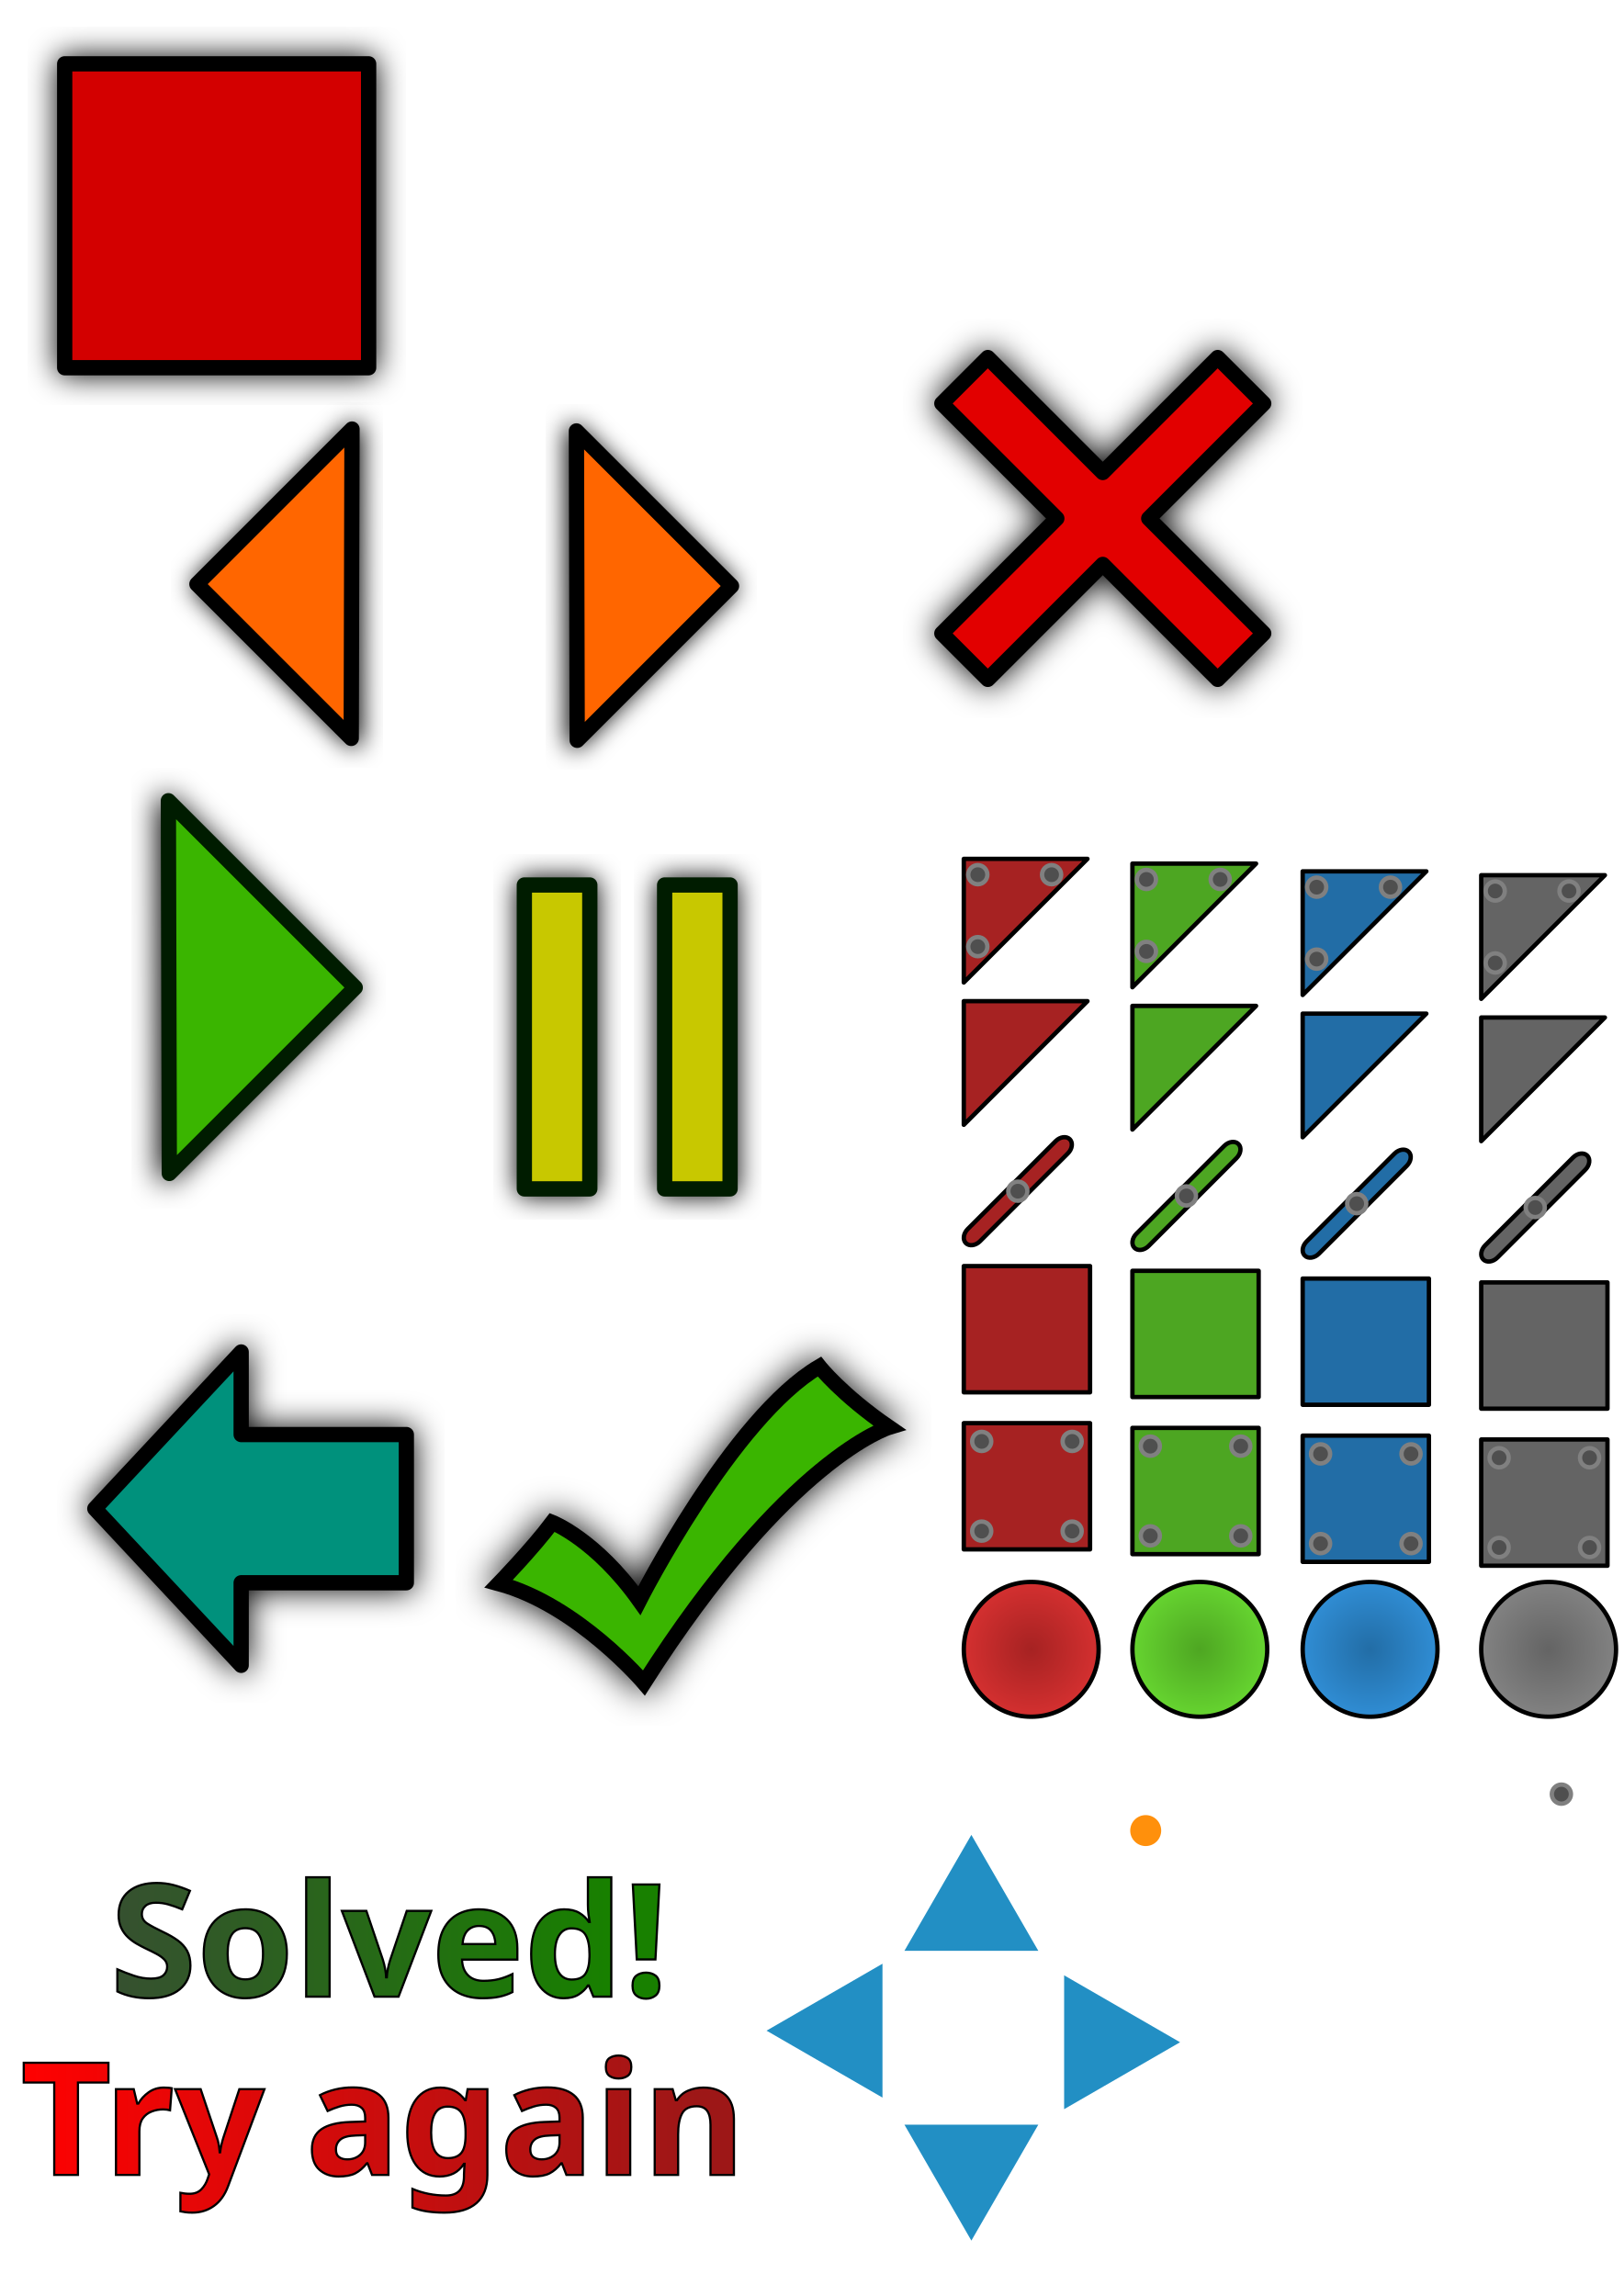
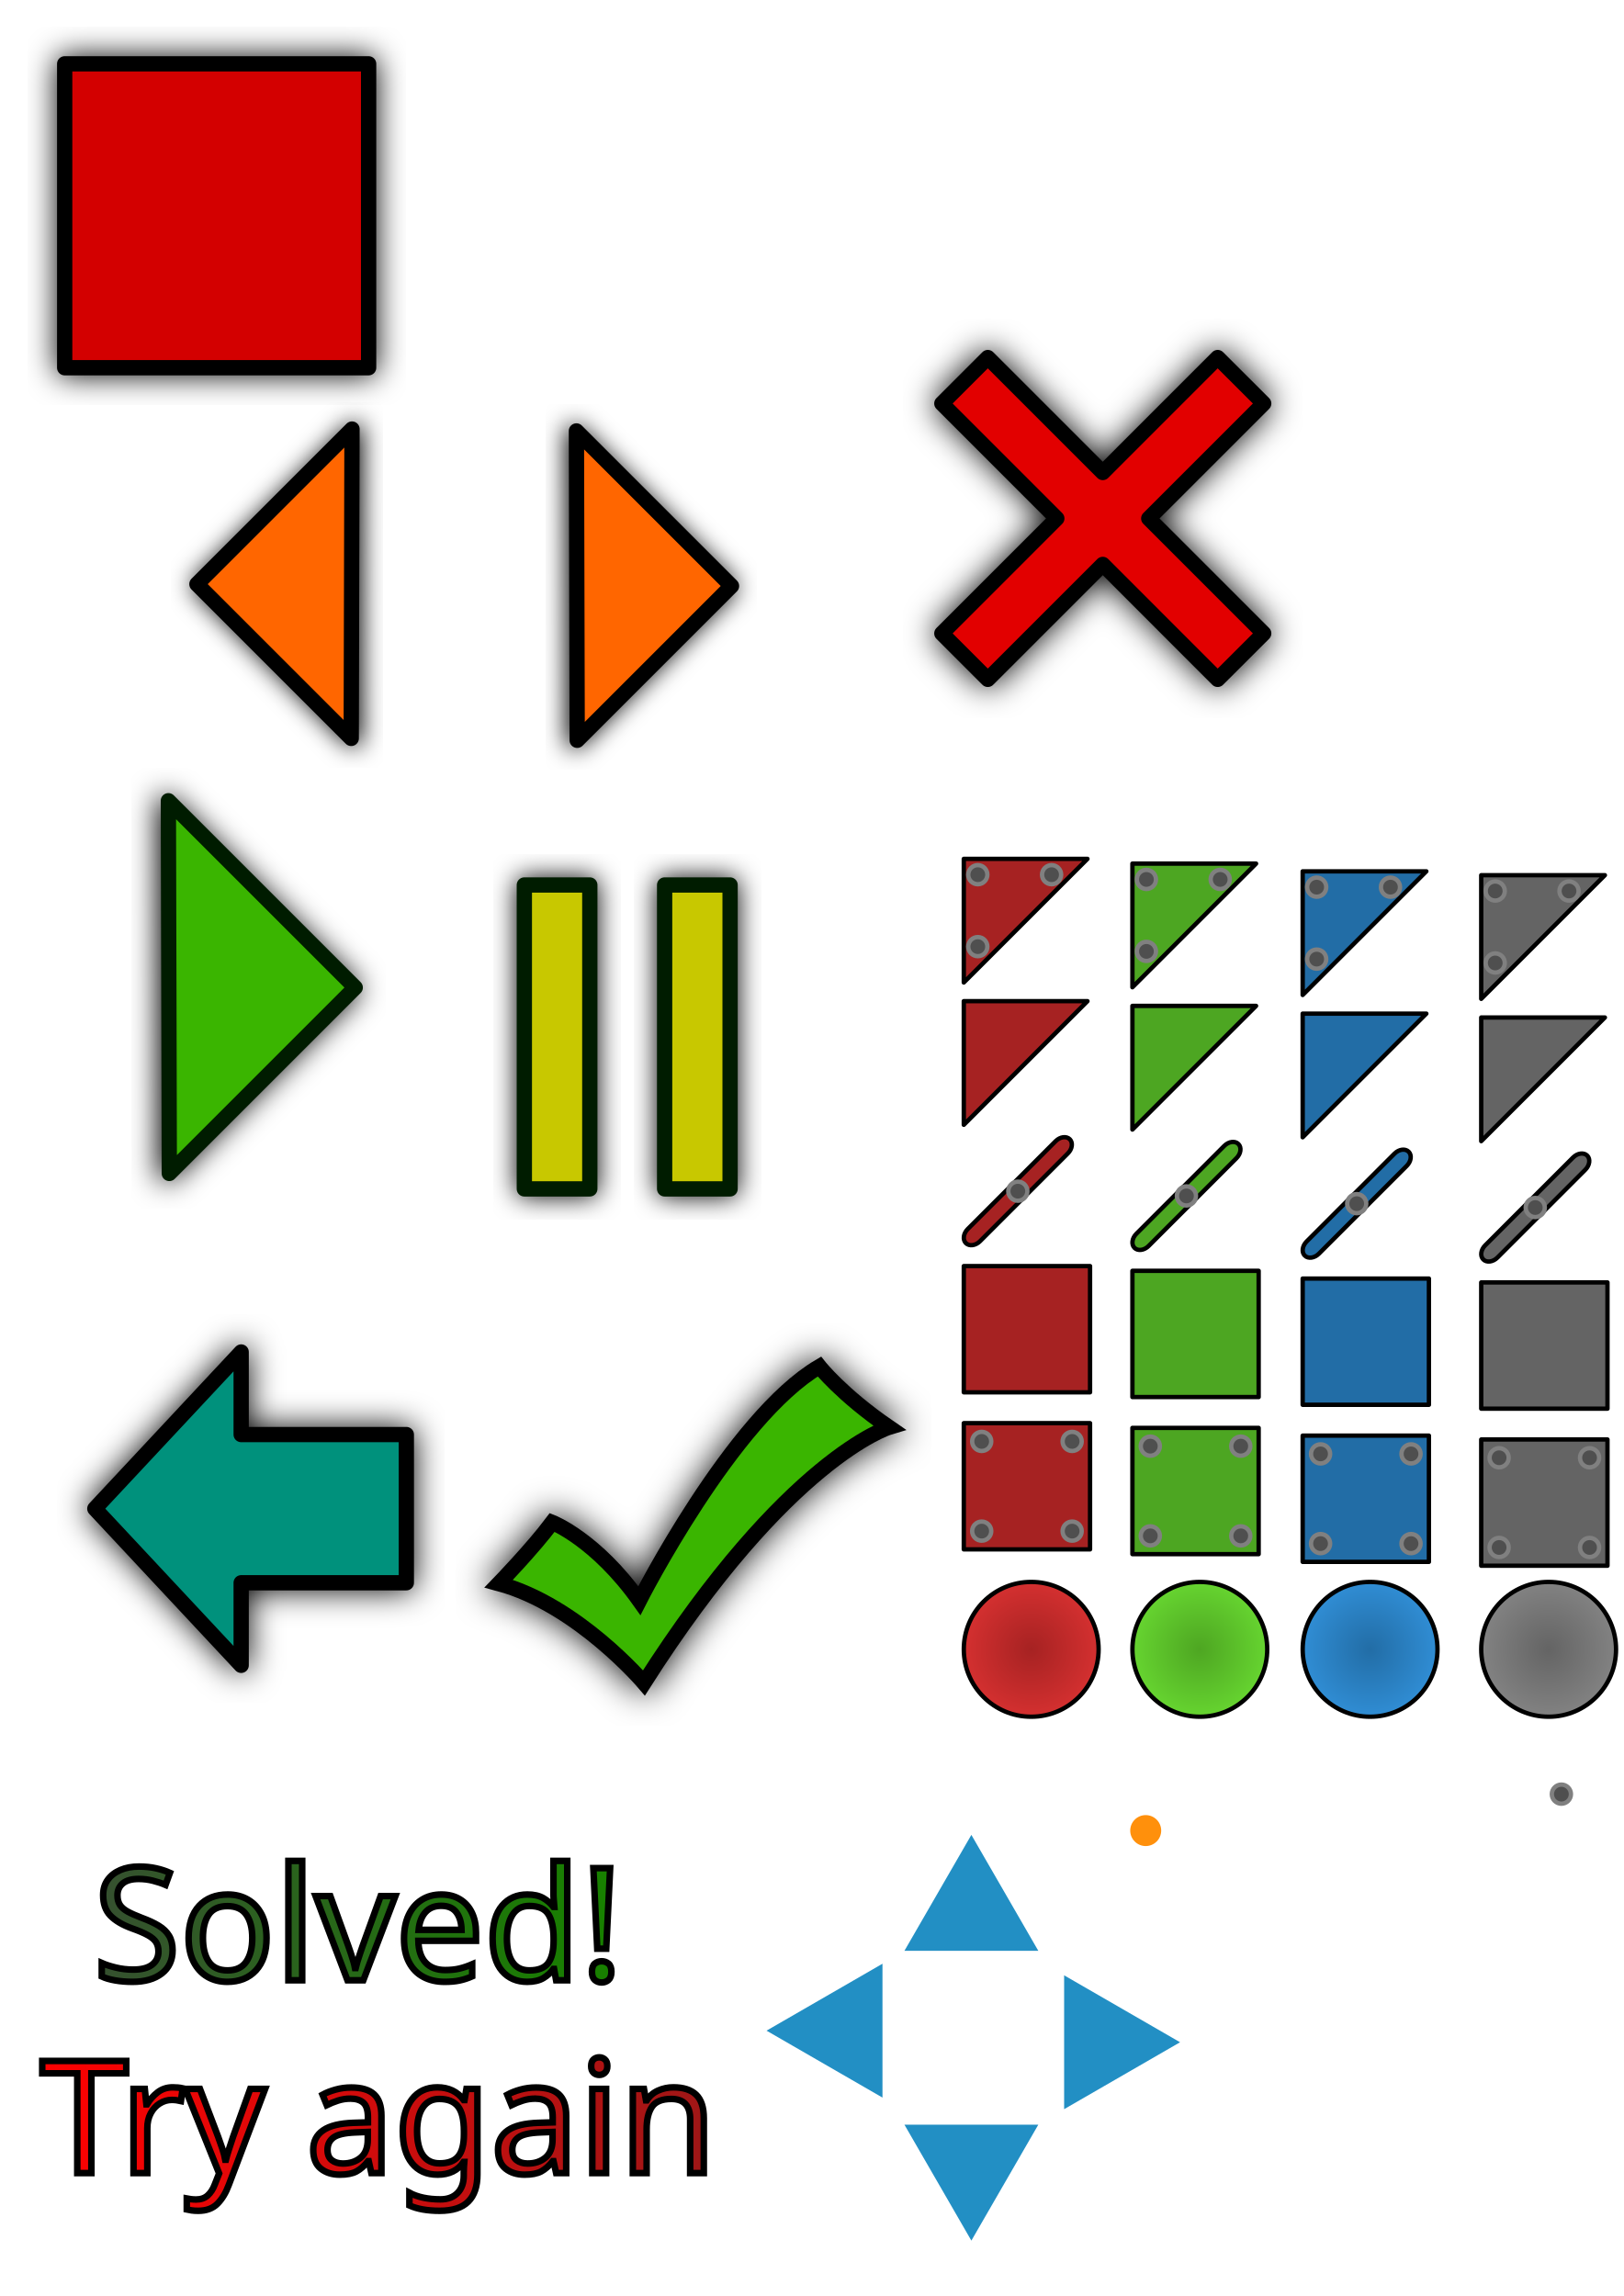
<svg xmlns="http://www.w3.org/2000/svg" xmlns:ns1="http://www.openswatchbook.org/uri/2009/osb" xmlns:xlink="http://www.w3.org/1999/xlink" width="744.094" height="1052.362" id="svg2" version="1.1">
  <defs id="defs4">
    <linearGradient id="linearGradient5323">
      <stop style="stop-color:#a62222;stop-opacity:1;" offset="0" id="stop5325" />
      <stop style="stop-color:#d43030;stop-opacity:1;" offset="1" id="stop5327" />
    </linearGradient>
    <linearGradient id="linearGradient3879">
      <stop id="stop3881" offset="0" style="stop-color:#365030;stop-opacity:1;" />
      <stop id="stop3883" offset="1" style="stop-color:#188000;stop-opacity:1;" />
    </linearGradient>
    <linearGradient id="linearGradient3871">
      <stop id="stop3873" offset="0" style="stop-color:#ff0101;stop-opacity:1;" />
      <stop id="stop3875" offset="1" style="stop-color:#9d1717;stop-opacity:1;" />
    </linearGradient>
    <linearGradient id="linearGradient5894">
      <stop id="stop5896" offset="0" style="stop-color:#ff6600;stop-opacity:1;" />
      <stop id="stop5898" offset="1" style="stop-color:#a55c00;stop-opacity:1;" />
    </linearGradient>
    <marker style="overflow:visible" id="Arrow1Lstart" refX="0.0" refY="0.0" orient="auto">
      <path transform="scale(0.8) translate(12.5,0)" style="fill-rule:evenodd;stroke:#000000;stroke-width:1.0pt" d="M 0.0,0.0 L 5.0,-5.0 L -12.5,0.0 L 5.0,5.0 L 0.0,0.0 z " id="path5264" />
    </marker>
    <linearGradient ns1:paint="solid" id="linearGradient5244">
      <stop id="stop5246" offset="0" style="stop-color:#000000;stop-opacity:1;" />
    </linearGradient>
    <filter height="1.18" y="-0.09" width="1.359" x="-0.18" id="filter5924">
      <feGaussianBlur id="feGaussianBlur5926" stdDeviation="5.321" />
    </filter>
    <filter height="1.18" y="-0.09" width="1.359" x="-0.18" id="filter5924-1" color-interpolation-filters="sRGB">
      <feGaussianBlur id="feGaussianBlur5926-2" stdDeviation="5.321" />
    </filter>
    <filter height="1.18" y="-0.09" width="1.359" x="-0.18" id="filter5924-4" color-interpolation-filters="sRGB">
      <feGaussianBlur id="feGaussianBlur5926-5" stdDeviation="5.321" />
    </filter>
    <filter height="1.201" y="-0.101" width="1.934" x="-0.467" id="filter6080">
      <feGaussianBlur id="feGaussianBlur6082" stdDeviation="5.839" />
    </filter>
    <filter height="1.201" y="-0.101" width="1.934" x="-0.467" id="filter6084">
      <feGaussianBlur id="feGaussianBlur6086" stdDeviation="5.839" />
    </filter>
    <filter height="1.24" y="-0.12" width="1.24" x="-0.12" id="filter6125">
      <feGaussianBlur id="feGaussianBlur6127" stdDeviation="6.964" />
    </filter>
    <filter height="1.24" y="-0.12" width="1.24" x="-0.12" id="filter6205">
      <feGaussianBlur id="feGaussianBlur6207" stdDeviation="7.375" />
    </filter>
    <filter height="1.239" y="-0.12" width="1.241" x="-0.12" id="filter6293">
      <feGaussianBlur id="feGaussianBlur6295" stdDeviation="7.159" />
    </filter>
    <filter height="1.268" y="-0.134" width="1.217" x="-0.109" id="filter3852">
      <feGaussianBlur id="feGaussianBlur3854" stdDeviation="8.096" />
    </filter>
-     <linearGradient gradientTransform="translate(-85.01535,3.542306)" gradientUnits="userSpaceOnUse" y2="978.204" x2="404.721" y1="978.204" x1="94.177" id="linearGradient3877" xlink:href="#linearGradient3871" />
-     <linearGradient gradientTransform="translate(-85.01535,3.542306)" gradientUnits="userSpaceOnUse" y2="886.925" x2="363.438" y1="886.925" x1="136.925" id="linearGradient3885" xlink:href="#linearGradient3879" />
+     <linearGradient gradientTransform="translate(-75.83113,2.707377)" gradientUnits="userSpaceOnUse" y2="978.204" x2="404.721" y1="978.204" x1="94.177" id="linearGradient3877" xlink:href="#linearGradient3871" />
+     <linearGradient gradientTransform="translate(-92.52972,-3.97206)" gradientUnits="userSpaceOnUse" y2="886.925" x2="363.438" y1="886.925" x1="136.925" id="linearGradient3885" xlink:href="#linearGradient3879" />
    <radialGradient xlink:href="#linearGradient5323" id="radialGradient5321" cx="477.997" cy="775.583" fx="477.997" fy="775.583" r="28.805" gradientUnits="userSpaceOnUse" />
    <radialGradient xlink:href="#linearGradient5323-6" id="radialGradient5321-9" cx="477.997" cy="775.583" fx="477.997" fy="775.583" r="28.805" gradientUnits="userSpaceOnUse" />
    <linearGradient id="linearGradient5323-6">
      <stop style="stop-color:#4ea622;stop-opacity:1;" offset="0" id="stop5325-0" />
      <stop style="stop-color:#66d430;stop-opacity:1;" offset="1" id="stop5327-4" />
    </linearGradient>
    <radialGradient r="28.805" fy="775.583" fx="477.997" cy="775.583" cx="477.997" gradientUnits="userSpaceOnUse" id="radialGradient5344" xlink:href="#linearGradient5323-6" />
    <radialGradient xlink:href="#linearGradient5323-7" id="radialGradient5321-3" cx="477.997" cy="775.583" fx="477.997" fy="775.583" r="28.805" gradientUnits="userSpaceOnUse" />
    <linearGradient id="linearGradient5323-7">
      <stop style="stop-color:#226da6;stop-opacity:1;" offset="0" id="stop5325-6" />
      <stop style="stop-color:#308dd4;stop-opacity:1;" offset="1" id="stop5327-9" />
    </linearGradient>
    <radialGradient r="28.805" fy="775.583" fx="477.997" cy="775.583" cx="477.997" gradientUnits="userSpaceOnUse" id="radialGradient5344-2" xlink:href="#linearGradient5323-7" />
    <radialGradient xlink:href="#linearGradient5323-4" id="radialGradient5321-5" cx="477.997" cy="775.583" fx="477.997" fy="775.583" r="28.805" gradientUnits="userSpaceOnUse" />
    <linearGradient id="linearGradient5323-4">
      <stop style="stop-color:#646464;stop-opacity:1;" offset="0" id="stop5325-4" />
      <stop style="stop-color:#828282;stop-opacity:1;" offset="1" id="stop5327-0" />
    </linearGradient>
    <radialGradient r="28.805" fy="775.583" fx="477.997" cy="775.583" cx="477.997" gradientUnits="userSpaceOnUse" id="radialGradient5344-3" xlink:href="#linearGradient5323-4" />
+     <linearGradient gradientTransform="translate(-92.52972,-3.13713)" gradientUnits="userSpaceOnUse" y2="886.925" x2="363.438" y1="886.925" x1="136.925" id="linearGradient3885-0" xlink:href="#linearGradient3879-9" />
+     <linearGradient id="linearGradient3879-9">
+       <stop id="stop3881-2" offset="0" style="stop-color:#365030;stop-opacity:1;" />
+       <stop id="stop3883-9" offset="1" style="stop-color:#188000;stop-opacity:1;" />
+     </linearGradient>
+     <linearGradient gradientTransform="translate(-92.52972,-3.13713)" gradientUnits="userSpaceOnUse" y2="886.925" x2="363.438" y1="886.925" x1="136.925" id="linearGradient3156" xlink:href="#linearGradient3879-9" />
+     <linearGradient id="linearGradient3158">
+       <stop id="stop3160" offset="0" style="stop-color:#365030;stop-opacity:1;" />
+       <stop id="stop3162" offset="1" style="stop-color:#188000;stop-opacity:1;" />
+     </linearGradient>
+     <linearGradient y2="886.925" x2="363.438" y1="886.925" x1="136.925" gradientTransform="translate(96.14786,215.7285)" gradientUnits="userSpaceOnUse" id="linearGradient3166" xlink:href="#linearGradient3879-9" />
  </defs>
  <g id="layer1">
    <g transform="translate(72.02689,13.57884)" id="g6062">
      <path style="fill:#000000;fill-opacity:1;stroke:#000000;stroke-width:7;stroke-linecap:round;stroke-linejoin:round;stroke-miterlimit:4;stroke-opacity:1;stroke-dasharray:none;marker-start:none;filter:url(#filter5924)" d="m 90.536,183.612 -71.071,71.071 70.714,70.714 z" id="path2991-9" />
      <path style="fill:#ff6600;fill-opacity:1;stroke:#000000;stroke-width:7;stroke-linecap:round;stroke-linejoin:round;stroke-miterlimit:4;stroke-opacity:1;stroke-dasharray:none;marker-start:none" d="M 89.286,183.076 18.214,254.148 88.929,324.862 z" id="path2991" />
    </g>
    <g transform="translate(44.86921,9.446149)" id="g6066">
      <path style="fill:#000000;fill-opacity:1;stroke:#000000;stroke-width:7;stroke-linecap:round;stroke-linejoin:round;stroke-miterlimit:4;stroke-opacity:1;stroke-dasharray:none;marker-start:none;filter:url(#filter5924-1)" d="m 290.536,207.898 -71.071,71.071 70.714,70.714 z" id="path2991-9-8" transform="matrix(-1,0,0,1,508.5714,-19.28571)" />
      <path style="fill:#ff6600;fill-opacity:1;stroke:#000000;stroke-width:7;stroke-linecap:round;stroke-linejoin:round;stroke-miterlimit:4;stroke-opacity:1;stroke-dasharray:none;marker-start:none" d="m 219.286,188.076 71.071,71.071 -70.714,70.714 z" id="path2991-1" />
    </g>
    <path transform="matrix(-1.204868,0,0,1.204868,248.4243,-71.30522)" id="path2991-9-5" d="M 143.393,364.326 72.321,435.398 143.036,506.112 z" style="fill:#000000;fill-opacity:1;stroke:#000000;stroke-width:5.81;stroke-linecap:round;stroke-linejoin:round;stroke-miterlimit:4;stroke-opacity:1;stroke-dasharray:none;marker-start:none;filter:url(#filter5924-4)" />
    <path id="path2991-6" d="m 77.161,367.014 85.632,85.632 -85.201,85.201 z" style="fill:#3ab500;fill-opacity:1;stroke:#001c00;stroke-width:7;stroke-linecap:round;stroke-linejoin:round;stroke-miterlimit:4;stroke-opacity:1;stroke-dasharray:none;marker-start:none" />
    <g transform="translate(7.434606,12.55851)" id="g6138">
      <rect style="fill:#000000;fill-opacity:1;stroke:#000000;stroke-width:7;stroke-linecap:round;stroke-linejoin:round;stroke-miterlimit:4;stroke-opacity:1;stroke-dasharray:none;filter:url(#filter6084)" id="rect6008-6" width="30" height="139.286" x="297.143" y="393.076" />
      <rect style="fill:#000000;fill-opacity:1;stroke:#000000;stroke-width:7;stroke-linecap:round;stroke-linejoin:round;stroke-miterlimit:4;stroke-opacity:1;stroke-dasharray:none;filter:url(#filter6080)" id="rect6008-0-2" width="30" height="139.286" x="232.857" y="393.076" />
      <rect style="fill:#c8c800;fill-opacity:1;stroke:#001c00;stroke-width:7;stroke-linecap:round;stroke-linejoin:round;stroke-miterlimit:4;stroke-opacity:1;stroke-dasharray:none" id="rect6008" width="30" height="139.286" x="297.143" y="393.076" />
      <rect style="fill:#c8c800;fill-opacity:1;stroke:#001c00;stroke-width:7;stroke-linecap:round;stroke-linejoin:round;stroke-miterlimit:4;stroke-opacity:1;stroke-dasharray:none" id="rect6008-0" width="30" height="139.286" x="232.857" y="393.076" />
    </g>
    <g transform="translate(138.7403,2.361537)" id="g6220">
      <path id="rect6158-2" d="m 313.941,161.52 -21.062,21.062 52.688,52.688 -52.688,52.687 21.062,21.062 52.688,-52.688 52.656,52.688 21.094,-21.062 -52.688,-52.687 52.688,-52.688 -21.094,-21.062 -52.656,52.688 -52.688,-52.688 z" style="fill:#000000;fill-opacity:1;stroke:#000000;stroke-width:7;stroke-linecap:round;stroke-linejoin:round;stroke-miterlimit:4;stroke-opacity:1;stroke-dasharray:none;filter:url(#filter6205)" />
      <g id="g6209" transform="translate(-24.44615,4.883511)">
        <path style="fill:#e20000;fill-opacity:1;stroke:#000000;stroke-width:7;stroke-linecap:round;stroke-linejoin:round;stroke-miterlimit:4;stroke-opacity:1;stroke-dasharray:none" d="m 338.387,156.637 -21.062,21.062 52.688,52.688 -52.688,52.688 21.062,21.062 52.688,-52.688 52.656,52.688 21.094,-21.062 -52.688,-52.688 52.688,-52.688 -21.094,-21.062 -52.656,52.688 -52.688,-52.688 z" id="rect6158" />
      </g>
    </g>
    <g transform="translate(274.7856,-247.7438)" id="g6129">
      <rect style="fill:#000000;fill-opacity:1;stroke:#000000;stroke-width:7;stroke-linecap:round;stroke-linejoin:round;stroke-miterlimit:4;stroke-opacity:1;stroke-dasharray:none;filter:url(#filter6125)" id="rect6101-3" width="139.286" height="139.286" x="-245.143" y="277.005" />
      <rect style="fill:#d30000;fill-opacity:1;stroke:#000000;stroke-width:7;stroke-linecap:round;stroke-linejoin:round;stroke-miterlimit:4;stroke-opacity:1;stroke-dasharray:none" id="rect6101" width="139.286" height="139.286" x="-245.143" y="277.005" />
    </g>
    <g transform="translate(-14.16923,-15.34999)" id="g6297">
      <path style="fill:#000000;fill-opacity:1;stroke:#000000;stroke-width:7;stroke-linecap:round;stroke-linejoin:round;stroke-miterlimit:4;stroke-opacity:1;stroke-dasharray:none;filter:url(#filter6293)" d="m 124.691,635.03 -67.062,71.807 67.062,71.807 0,-37.843 75.687,0 0,-67.927 -75.687,0 0,-37.843 z" id="rect6244-2" />
      <path style="fill:#00917c;fill-opacity:1;stroke:#000000;stroke-width:7;stroke-linecap:round;stroke-linejoin:round;stroke-miterlimit:4;stroke-opacity:1;stroke-dasharray:none" d="m 124.691,635.03 -67.062,71.807 67.062,71.807 0,-37.843 75.687,0 0,-67.927 -75.687,0 0,-37.843 z" id="rect6244" />
    </g>
    <g transform="translate(-77.93074,7.084613)" id="g3856">
      <path style="fill:#000000;fill-opacity:1;fill-rule:evenodd;stroke:#000000;stroke-width:7;stroke-miterlimit:4;stroke-opacity:1;stroke-dasharray:none;filter:url(#filter3852)" d="M 485.34,647.119 C 463.676,632.266 453.427,619.275 453.427,619.275 413.421,642.848 370.935,726.55 370.935,726.55 351.024,698.52 331.004,690.702 331.004,690.702 c -9,12.026 -24.514,28.054 -24.514,28.054 36.184,9.745 66.555,45.506 66.555,45.506 C 438.701,661.184 485.34,647.119 485.34,647.119 z" id="path10-4" />
      <path style="fill:#3ab500;fill-opacity:1;fill-rule:evenodd;stroke:#000000;stroke-width:7;stroke-miterlimit:4;stroke-opacity:1;stroke-dasharray:none" d="M 485.34,647.119 C 463.676,632.266 453.427,619.275 453.427,619.275 413.421,642.848 370.935,726.55 370.935,726.55 351.024,698.52 331.004,690.702 331.004,690.702 c -9,12.026 -24.514,28.054 -24.514,28.054 36.184,9.745 66.555,45.506 66.555,45.506 C 438.701,661.184 485.34,647.119 485.34,647.119 z" id="path10" />
    </g>
-     <text id="text3037" y="996.866" x="9.446" style="font-size:72px;font-style:normal;font-variant:normal;font-weight:bold;font-stretch:normal;line-height:125%;letter-spacing:0px;word-spacing:0px;fill:url(#linearGradient3877);fill-opacity:1;stroke:#000000;stroke-width:1;stroke-miterlimit:4;stroke-opacity:1;stroke-dasharray:none;font-family:Linux Libertine O;-inkscape-font-specification:Linux Libertine O Bold" xml:space="preserve">
-       <tspan style="fill:url(#linearGradient3877);fill-opacity:1" y="996.866" x="9.446" id="tspan3039">Try again</tspan>
+     <text id="text3037" y="996.031" x="18.63" style="font-size:72px;font-style:normal;font-variant:normal;font-weight:500;font-stretch:normal;line-height:125%;letter-spacing:0px;word-spacing:0px;fill:url(#linearGradient3877);fill-opacity:1;stroke:#000000;stroke-width:3;stroke-miterlimit:4;stroke-opacity:1;stroke-dasharray:none;font-family:Ubuntu;-inkscape-font-specification:Ubuntu Medium" xml:space="preserve">
+       <tspan style="font-style:normal;font-variant:normal;font-weight:500;font-stretch:normal;fill:url(#linearGradient3877);fill-opacity:1;font-family:Ubuntu;-inkscape-font-specification:Ubuntu Medium;stroke-width:3;stroke-miterlimit:4;stroke-dasharray:none" y="996.031" x="18.63" id="tspan3039">Try again</tspan>
    </text>
-     <text id="text3037-9" y="915.163" x="50.466" style="font-size:72px;font-style:normal;font-variant:normal;font-weight:bold;font-stretch:normal;line-height:125%;letter-spacing:0px;word-spacing:0px;fill:url(#linearGradient3885);fill-opacity:1;stroke:#000000;stroke-opacity:1;font-family:Linux Libertine O;-inkscape-font-specification:Linux Libertine O Bold" xml:space="preserve">
-       <tspan style="fill:url(#linearGradient3885);fill-opacity:1" y="915.163" x="50.466" id="tspan3039-2">Solved!</tspan>
+     <text id="text3037-9" y="907.649" x="42.952" style="font-size:72px;font-style:normal;font-variant:normal;font-weight:500;font-stretch:normal;line-height:125%;letter-spacing:0px;word-spacing:0px;fill:url(#linearGradient3885);fill-opacity:1;stroke:#000000;stroke-opacity:1;font-family:Ubuntu;-inkscape-font-specification:Ubuntu Medium;stroke-width:3;stroke-miterlimit:4;stroke-dasharray:none" xml:space="preserve">
+       <tspan style="font-style:normal;font-variant:normal;font-weight:500;font-stretch:normal;fill:url(#linearGradient3885);fill-opacity:1;font-family:Ubuntu;-inkscape-font-specification:Ubuntu Medium;stroke-width:3;stroke-miterlimit:4;stroke-dasharray:none" y="907.649" x="42.952" id="tspan3039-2">Solved!</tspan>
    </text>
    <path transform="translate(-14.16923,-2.361538)" d="m 459.319,843.366 30.677,53.135 -61.355,-10e-6 z" id="path3887" style="fill:#228fc4;fill-opacity:1;stroke:none" />
    <path transform="matrix(0,1,-1,0,1384.158,476.7374)" d="m 459.319,843.366 30.677,53.135 -61.355,-10e-6 z" id="path3887-5" style="fill:#228fc4;fill-opacity:1;stroke:none" />
    <path transform="matrix(0,1,1,0,-492.0875,471.424)" d="m 459.319,843.366 30.677,53.135 -61.355,-10e-6 z" id="path3887-5-4" style="fill:#228fc4;fill-opacity:1;stroke:none" />
    <path transform="matrix(1,0,0,-1,-14.16921,1870.342)" d="m 459.319,843.366 30.677,53.135 -61.355,-10e-6 z" id="path3887-2" style="fill:#228fc4;fill-opacity:1;stroke:none" />
    <rect y="580.303" x="441.678" height="57.858" width="57.858" id="rect4000" style="fill:#a62222;fill-opacity:1;stroke:#000000;stroke-width:2;stroke-linecap:round;stroke-linejoin:round;stroke-miterlimit:4;stroke-opacity:1;stroke-dasharray:none" />
    <g id="g4257" transform="translate(-1.826594,0)">
      <rect style="fill:#a62222;fill-opacity:1;stroke:#000000;stroke-width:2;stroke-linecap:round;stroke-linejoin:round;stroke-miterlimit:4;stroke-opacity:1;stroke-dasharray:none" id="rect4000-9" width="57.858" height="57.858" x="443.504" y="652.296" />
      <path style="fill:#4f4f4f;fill-opacity:1;stroke:#808080;stroke-width:2;stroke-linecap:round;stroke-linejoin:round;stroke-miterlimit:4;stroke-opacity:1;stroke-dasharray:none" id="path4123" d="m 476.745,528.653 c 0,2.421 -1.963,4.383 -4.383,4.383 -2.421,0 -4.383,-1.963 -4.383,-4.383 0,-2.421 1.963,-4.383 4.383,-4.383 2.421,0 4.383,1.962 4.383,4.383 z" transform="translate(-20.65343,132.0121)" />
      <path style="fill:#4f4f4f;fill-opacity:1;stroke:#808080;stroke-width:2;stroke-linecap:round;stroke-linejoin:round;stroke-miterlimit:4;stroke-opacity:1;stroke-dasharray:none" id="path4123-2" d="m 476.745,528.653 c 0,2.421 -1.963,4.383 -4.383,4.383 -2.421,0 -4.383,-1.963 -4.383,-4.383 0,-2.421 1.963,-4.383 4.383,-4.383 2.421,0 4.383,1.962 4.383,4.383 z" transform="translate(-20.65343,173.1324)" />
      <path style="fill:#4f4f4f;fill-opacity:1;stroke:#808080;stroke-width:2;stroke-linecap:round;stroke-linejoin:round;stroke-miterlimit:4;stroke-opacity:1;stroke-dasharray:none" id="path4123-24" d="m 476.745,528.653 c 0,2.421 -1.963,4.383 -4.383,4.383 -2.421,0 -4.383,-1.963 -4.383,-4.383 0,-2.421 1.963,-4.383 4.383,-4.383 2.421,0 4.383,1.962 4.383,4.383 z" transform="translate(20.79699,132.0121)" />
      <path style="fill:#4f4f4f;fill-opacity:1;stroke:#808080;stroke-width:2;stroke-linecap:round;stroke-linejoin:round;stroke-miterlimit:4;stroke-opacity:1;stroke-dasharray:none" id="path4123-2-5" d="m 476.745,528.653 c 0,2.421 -1.963,4.383 -4.383,4.383 -2.421,0 -4.383,-1.963 -4.383,-4.383 0,-2.421 1.963,-4.383 4.383,-4.383 2.421,0 4.383,1.962 4.383,4.383 z" transform="translate(20.79699,173.1324)" />
    </g>
    <g id="g4270" transform="translate(-9.468405,0)">
      <rect style="fill:#a62222;fill-opacity:1;stroke:#000000;stroke-width:2;stroke-miterlimit:4;stroke-opacity:1;stroke-dasharray:none" id="rect4109-7" width="67.343" height="7.936" x="-83.217" y="718.615" rx="5.187" ry="5.187" transform="matrix(0.7071068,-0.7071068,0.7071068,0.7071068,0,0)" />
      <path style="fill:#4f4f4f;fill-opacity:1;stroke:#808080;stroke-width:2;stroke-linecap:round;stroke-linejoin:round;stroke-miterlimit:4;stroke-opacity:1;stroke-dasharray:none" id="path4123-9" d="m 476.745,528.653 c 0,2.421 -1.963,4.383 -4.383,4.383 -2.421,0 -4.383,-1.963 -4.383,-4.383 0,-2.421 1.963,-4.383 4.383,-4.383 2.421,0 4.383,1.962 4.383,4.383 z" transform="translate(3.548437,17.32478)" />
    </g>
    <path transform="translate(243.1732,293.6865)" d="m 476.745,528.653 a 4.383,4.383 0 1 1 -8.767,0 4.383,4.383 0 1 1 8.767,0 z" id="path4123-94" style="fill:#4f4f4f;fill-opacity:1;stroke:#808080;stroke-width:2;stroke-linecap:round;stroke-linejoin:round;stroke-miterlimit:4;stroke-opacity:1;stroke-dasharray:none" />
    <path id="path4728" d="m 441.678,515.55 56.676,-56.676 -56.676,0 0,56.676 z" style="fill:#a62222;fill-opacity:1;stroke:#000000;stroke-width:2;stroke-linejoin:round;stroke-miterlimit:4;stroke-dasharray:none" />
    <g id="g4892" transform="translate(-7.56401,0)">
      <path style="fill:#a62222;fill-opacity:1;stroke:#000000;stroke-width:2;stroke-linejoin:round;stroke-miterlimit:4;stroke-dasharray:none" d="m 449.242,450.328 56.676,-56.676 -56.676,0 0,56.676 z" id="path4728-1" />
      <g transform="translate(-0.6262053,1.043656)" id="g4887">
        <path transform="translate(-16.0724,-95.80816)" d="m 476.745,528.653 c 0,2.421 -1.963,4.383 -4.383,4.383 -2.421,0 -4.383,-1.963 -4.383,-4.383 0,-2.421 1.963,-4.383 4.383,-4.383 2.421,0 4.383,1.962 4.383,4.383 z" id="path4123-94-5" style="fill:#4f4f4f;fill-opacity:1;stroke:#808080;stroke-width:2;stroke-linecap:round;stroke-linejoin:round;stroke-miterlimit:4;stroke-opacity:1;stroke-dasharray:none" />
        <path transform="translate(17.74225,-128.7879)" d="m 476.745,528.653 c 0,2.421 -1.963,4.383 -4.383,4.383 -2.421,0 -4.383,-1.963 -4.383,-4.383 0,-2.421 1.963,-4.383 4.383,-4.383 2.421,0 4.383,1.962 4.383,4.383 z" id="path4123-94-8" style="fill:#4f4f4f;fill-opacity:1;stroke:#808080;stroke-width:2;stroke-linecap:round;stroke-linejoin:round;stroke-miterlimit:4;stroke-opacity:1;stroke-dasharray:none" />
        <path transform="translate(-16.0724,-128.7879)" d="m 476.745,528.653 c 0,2.421 -1.963,4.383 -4.383,4.383 -2.421,0 -4.383,-1.963 -4.383,-4.383 0,-2.421 1.963,-4.383 4.383,-4.383 2.421,0 4.383,1.962 4.383,4.383 z" id="path4123-94-6" style="fill:#4f4f4f;fill-opacity:1;stroke:#808080;stroke-width:2;stroke-linecap:round;stroke-linejoin:round;stroke-miterlimit:4;stroke-opacity:1;stroke-dasharray:none" />
      </g>
    </g>
    <rect y="582.478" x="518.948" height="57.858" width="57.858" id="rect4000-8" style="fill:#4da622;fill-opacity:1;stroke:#000000;stroke-width:2;stroke-linecap:round;stroke-linejoin:round;stroke-miterlimit:4;stroke-opacity:1;stroke-dasharray:none" />
    <g id="g5102" transform="translate(-1.5976563e-5,0)">
      <rect style="fill:#4da622;fill-opacity:1;stroke:#000000;stroke-width:2;stroke-linecap:round;stroke-linejoin:round;stroke-miterlimit:4;stroke-opacity:1;stroke-dasharray:none" id="rect4000-9-1" width="57.858" height="57.858" x="518.948" y="654.471" />
      <path style="fill:#4f4f4f;fill-opacity:1;stroke:#808080;stroke-width:2;stroke-linecap:round;stroke-linejoin:round;stroke-miterlimit:4;stroke-opacity:1;stroke-dasharray:none" id="path4123-941" d="m 476.745,528.653 c 0,2.421 -1.963,4.383 -4.383,4.383 -2.421,0 -4.383,-1.963 -4.383,-4.383 0,-2.421 1.963,-4.383 4.383,-4.383 2.421,0 4.383,1.962 4.383,4.383 z" transform="translate(54.79007,134.1868)" />
      <path style="fill:#4f4f4f;fill-opacity:1;stroke:#808080;stroke-width:2;stroke-linecap:round;stroke-linejoin:round;stroke-miterlimit:4;stroke-opacity:1;stroke-dasharray:none" id="path4123-2-6" d="m 476.745,528.653 c 0,2.421 -1.963,4.383 -4.383,4.383 -2.421,0 -4.383,-1.963 -4.383,-4.383 0,-2.421 1.963,-4.383 4.383,-4.383 2.421,0 4.383,1.962 4.383,4.383 z" transform="translate(54.79007,175.3071)" />
      <path style="fill:#4f4f4f;fill-opacity:1;stroke:#808080;stroke-width:2;stroke-linecap:round;stroke-linejoin:round;stroke-miterlimit:4;stroke-opacity:1;stroke-dasharray:none" id="path4123-24-2" d="m 476.745,528.653 c 0,2.421 -1.963,4.383 -4.383,4.383 -2.421,0 -4.383,-1.963 -4.383,-4.383 0,-2.421 1.963,-4.383 4.383,-4.383 2.421,0 4.383,1.962 4.383,4.383 z" transform="translate(96.24049,134.1868)" />
      <path style="fill:#4f4f4f;fill-opacity:1;stroke:#808080;stroke-width:2;stroke-linecap:round;stroke-linejoin:round;stroke-miterlimit:4;stroke-opacity:1;stroke-dasharray:none" id="path4123-2-5-5" d="m 476.745,528.653 c 0,2.421 -1.963,4.383 -4.383,4.383 -2.421,0 -4.383,-1.963 -4.383,-4.383 0,-2.421 1.963,-4.383 4.383,-4.383 2.421,0 4.383,1.962 4.383,4.383 z" transform="translate(96.24049,175.3071)" />
    </g>
    <g id="g5098" transform="translate(-1.5592844e-5,0)">
      <rect style="fill:#4da622;fill-opacity:1;stroke:#000000;stroke-width:2;stroke-miterlimit:4;stroke-opacity:1;stroke-dasharray:none" id="rect4109-7-2" width="67.343" height="7.936" x="-36.811" y="768.096" rx="5.187" ry="5.187" transform="matrix(0.7071068,-0.7071068,0.7071068,0.7071068,0,0)" />
      <path style="fill:#4f4f4f;fill-opacity:1;stroke:#808080;stroke-width:2;stroke-linecap:round;stroke-linejoin:round;stroke-miterlimit:4;stroke-opacity:1;stroke-dasharray:none" id="path4123-9-0" d="m 476.745,528.653 c 0,2.421 -1.963,4.383 -4.383,4.383 -2.421,0 -4.383,-1.963 -4.383,-4.383 0,-2.421 1.963,-4.383 4.383,-4.383 2.421,0 4.383,1.962 4.383,4.383 z" transform="translate(71.35013,19.49954)" />
    </g>
    <path id="path4728-6" d="m 518.948,517.725 56.676,-56.676 -56.676,0 0,56.676 z" style="fill:#4da622;fill-opacity:1;stroke:#000000;stroke-width:2;stroke-linejoin:round;stroke-miterlimit:4;stroke-dasharray:none" />
    <g id="g5091">
      <path style="fill:#4da622;fill-opacity:1;stroke:#000000;stroke-width:2;stroke-linejoin:round;stroke-miterlimit:4;stroke-dasharray:none" d="m 518.948,452.503 56.676,-56.676 -56.676,0 0,56.676 z" id="path4728-1-5" />
      <g transform="translate(69.07988,3.218414)" id="g4887-8">
        <path transform="translate(-16.0724,-95.80816)" d="m 476.745,528.653 c 0,2.421 -1.963,4.383 -4.383,4.383 -2.421,0 -4.383,-1.963 -4.383,-4.383 0,-2.421 1.963,-4.383 4.383,-4.383 2.421,0 4.383,1.962 4.383,4.383 z" id="path4123-94-5-3" style="fill:#4f4f4f;fill-opacity:1;stroke:#808080;stroke-width:2;stroke-linecap:round;stroke-linejoin:round;stroke-miterlimit:4;stroke-opacity:1;stroke-dasharray:none" />
        <path transform="translate(17.74225,-128.7879)" d="m 476.745,528.653 c 0,2.421 -1.963,4.383 -4.383,4.383 -2.421,0 -4.383,-1.963 -4.383,-4.383 0,-2.421 1.963,-4.383 4.383,-4.383 2.421,0 4.383,1.962 4.383,4.383 z" id="path4123-94-8-0" style="fill:#4f4f4f;fill-opacity:1;stroke:#808080;stroke-width:2;stroke-linecap:round;stroke-linejoin:round;stroke-miterlimit:4;stroke-opacity:1;stroke-dasharray:none" />
        <path transform="translate(-16.0724,-128.7879)" d="m 476.745,528.653 c 0,2.421 -1.963,4.383 -4.383,4.383 -2.421,0 -4.383,-1.963 -4.383,-4.383 0,-2.421 1.963,-4.383 4.383,-4.383 2.421,0 4.383,1.962 4.383,4.383 z" id="path4123-94-6-5" style="fill:#4f4f4f;fill-opacity:1;stroke:#808080;stroke-width:2;stroke-linecap:round;stroke-linejoin:round;stroke-miterlimit:4;stroke-opacity:1;stroke-dasharray:none" />
      </g>
    </g>
    <rect y="586.02" x="596.975" height="57.858" width="57.858" id="rect4000-8-7" style="fill:#226da6;fill-opacity:1;stroke:#000000;stroke-width:2;stroke-linecap:round;stroke-linejoin:round;stroke-miterlimit:4;stroke-opacity:1;stroke-dasharray:none" />
    <g id="g5109" transform="translate(-3.446239,0)">
      <rect style="fill:#226da6;fill-opacity:1;stroke:#000000;stroke-width:2;stroke-linecap:round;stroke-linejoin:round;stroke-miterlimit:4;stroke-opacity:1;stroke-dasharray:none" id="rect4000-9-1-4" width="57.858" height="57.858" x="600.421" y="658.013" />
      <path style="fill:#4f4f4f;fill-opacity:1;stroke:#808080;stroke-width:2;stroke-linecap:round;stroke-linejoin:round;stroke-miterlimit:4;stroke-opacity:1;stroke-dasharray:none" id="path4123-941-2" d="m 476.745,528.653 c 0,2.421 -1.963,4.383 -4.383,4.383 -2.421,0 -4.383,-1.963 -4.383,-4.383 0,-2.421 1.963,-4.383 4.383,-4.383 2.421,0 4.383,1.962 4.383,4.383 z" transform="translate(136.2631,137.7291)" />
      <path style="fill:#4f4f4f;fill-opacity:1;stroke:#808080;stroke-width:2;stroke-linecap:round;stroke-linejoin:round;stroke-miterlimit:4;stroke-opacity:1;stroke-dasharray:none" id="path4123-2-6-6" d="m 476.745,528.653 c 0,2.421 -1.963,4.383 -4.383,4.383 -2.421,0 -4.383,-1.963 -4.383,-4.383 0,-2.421 1.963,-4.383 4.383,-4.383 2.421,0 4.383,1.962 4.383,4.383 z" transform="translate(136.2631,178.8494)" />
      <path style="fill:#4f4f4f;fill-opacity:1;stroke:#808080;stroke-width:2;stroke-linecap:round;stroke-linejoin:round;stroke-miterlimit:4;stroke-opacity:1;stroke-dasharray:none" id="path4123-24-2-5" d="m 476.745,528.653 c 0,2.421 -1.963,4.383 -4.383,4.383 -2.421,0 -4.383,-1.963 -4.383,-4.383 0,-2.421 1.963,-4.383 4.383,-4.383 2.421,0 4.383,1.962 4.383,4.383 z" transform="translate(177.7135,137.7291)" />
      <path style="fill:#4f4f4f;fill-opacity:1;stroke:#808080;stroke-width:2;stroke-linecap:round;stroke-linejoin:round;stroke-miterlimit:4;stroke-opacity:1;stroke-dasharray:none" id="path4123-2-5-5-3" d="m 476.745,528.653 c 0,2.421 -1.963,4.383 -4.383,4.383 -2.421,0 -4.383,-1.963 -4.383,-4.383 0,-2.421 1.963,-4.383 4.383,-4.383 2.421,0 4.383,1.962 4.383,4.383 z" transform="translate(177.7135,178.8494)" />
    </g>
    <g id="g5116" transform="translate(-3.44626,0)">
      <rect style="fill:#226da6;fill-opacity:1;stroke:#000000;stroke-width:2;stroke-miterlimit:4;stroke-opacity:1;stroke-dasharray:none" id="rect4109-7-2-0" width="67.343" height="7.936" x="18.294" y="828.211" rx="5.187" ry="5.187" transform="matrix(0.7071068,-0.7071068,0.7071068,0.7071068,0,0)" />
      <path style="fill:#4f4f4f;fill-opacity:1;stroke:#808080;stroke-width:2;stroke-linecap:round;stroke-linejoin:round;stroke-miterlimit:4;stroke-opacity:1;stroke-dasharray:none" id="path4123-9-0-2" d="m 476.745,528.653 c 0,2.421 -1.963,4.383 -4.383,4.383 -2.421,0 -4.383,-1.963 -4.383,-4.383 0,-2.421 1.963,-4.383 4.383,-4.383 2.421,0 4.383,1.962 4.383,4.383 z" transform="translate(152.8232,23.04186)" />
    </g>
    <path id="path4728-6-4" d="m 596.975,521.267 56.676,-56.676 -56.676,0 0,56.676 z" style="fill:#226da6;fill-opacity:1;stroke:#000000;stroke-width:2;stroke-linejoin:round;stroke-miterlimit:4;stroke-dasharray:none" />
    <g id="g5120" transform="translate(-3.44625,0)">
      <path style="fill:#226da6;fill-opacity:1;stroke:#000000;stroke-width:2;stroke-linejoin:round;stroke-miterlimit:4;stroke-dasharray:none" d="m 600.421,456.045 56.676,-56.676 -56.676,0 0,56.676 z" id="path4728-1-5-6" />
      <g transform="translate(150.5529,6.760727)" id="g4887-8-3">
        <path transform="translate(-16.0724,-95.80816)" d="m 476.745,528.653 c 0,2.421 -1.963,4.383 -4.383,4.383 -2.421,0 -4.383,-1.963 -4.383,-4.383 0,-2.421 1.963,-4.383 4.383,-4.383 2.421,0 4.383,1.962 4.383,4.383 z" id="path4123-94-5-3-2" style="fill:#4f4f4f;fill-opacity:1;stroke:#808080;stroke-width:2;stroke-linecap:round;stroke-linejoin:round;stroke-miterlimit:4;stroke-opacity:1;stroke-dasharray:none" />
        <path transform="translate(17.74225,-128.7879)" d="m 476.745,528.653 c 0,2.421 -1.963,4.383 -4.383,4.383 -2.421,0 -4.383,-1.963 -4.383,-4.383 0,-2.421 1.963,-4.383 4.383,-4.383 2.421,0 4.383,1.962 4.383,4.383 z" id="path4123-94-8-0-4" style="fill:#4f4f4f;fill-opacity:1;stroke:#808080;stroke-width:2;stroke-linecap:round;stroke-linejoin:round;stroke-miterlimit:4;stroke-opacity:1;stroke-dasharray:none" />
        <path transform="translate(-16.0724,-128.7879)" d="m 476.745,528.653 c 0,2.421 -1.963,4.383 -4.383,4.383 -2.421,0 -4.383,-1.963 -4.383,-4.383 0,-2.421 1.963,-4.383 4.383,-4.383 2.421,0 4.383,1.962 4.383,4.383 z" id="path4123-94-6-5-2" style="fill:#4f4f4f;fill-opacity:1;stroke:#808080;stroke-width:2;stroke-linecap:round;stroke-linejoin:round;stroke-miterlimit:4;stroke-opacity:1;stroke-dasharray:none" />
      </g>
    </g>
    <rect y="587.791" x="678.798" height="57.858" width="57.858" id="rect4000-8-7-4" style="fill:#646464;fill-opacity:1;stroke:#000000;stroke-width:2;stroke-linecap:round;stroke-linejoin:round;stroke-miterlimit:4;stroke-opacity:1;stroke-dasharray:none" />
    <g id="g5138" transform="translate(-2.505829,0)">
      <rect style="fill:#646464;fill-opacity:1;stroke:#000000;stroke-width:2;stroke-linecap:round;stroke-linejoin:round;stroke-miterlimit:4;stroke-opacity:1;stroke-dasharray:none" id="rect4000-9-1-4-5" width="57.858" height="57.858" x="681.304" y="659.784" />
      <path style="fill:#4f4f4f;fill-opacity:1;stroke:#808080;stroke-width:2;stroke-linecap:round;stroke-linejoin:round;stroke-miterlimit:4;stroke-opacity:1;stroke-dasharray:none" id="path4123-941-2-7" d="m 476.745,528.653 c 0,2.421 -1.963,4.383 -4.383,4.383 -2.421,0 -4.383,-1.963 -4.383,-4.383 0,-2.421 1.963,-4.383 4.383,-4.383 2.421,0 4.383,1.962 4.383,4.383 z" transform="translate(217.1458,139.5003)" />
      <path style="fill:#4f4f4f;fill-opacity:1;stroke:#808080;stroke-width:2;stroke-linecap:round;stroke-linejoin:round;stroke-miterlimit:4;stroke-opacity:1;stroke-dasharray:none" id="path4123-2-6-6-7" d="m 476.745,528.653 c 0,2.421 -1.963,4.383 -4.383,4.383 -2.421,0 -4.383,-1.963 -4.383,-4.383 0,-2.421 1.963,-4.383 4.383,-4.383 2.421,0 4.383,1.962 4.383,4.383 z" transform="translate(217.1458,180.6206)" />
      <path style="fill:#4f4f4f;fill-opacity:1;stroke:#808080;stroke-width:2;stroke-linecap:round;stroke-linejoin:round;stroke-miterlimit:4;stroke-opacity:1;stroke-dasharray:none" id="path4123-24-2-5-1" d="m 476.745,528.653 c 0,2.421 -1.963,4.383 -4.383,4.383 -2.421,0 -4.383,-1.963 -4.383,-4.383 0,-2.421 1.963,-4.383 4.383,-4.383 2.421,0 4.383,1.962 4.383,4.383 z" transform="translate(258.5962,139.5003)" />
      <path style="fill:#4f4f4f;fill-opacity:1;stroke:#808080;stroke-width:2;stroke-linecap:round;stroke-linejoin:round;stroke-miterlimit:4;stroke-opacity:1;stroke-dasharray:none" id="path4123-2-5-5-3-1" d="m 476.745,528.653 c 0,2.421 -1.963,4.383 -4.383,4.383 -2.421,0 -4.383,-1.963 -4.383,-4.383 0,-2.421 1.963,-4.383 4.383,-4.383 2.421,0 4.383,1.962 4.383,4.383 z" transform="translate(258.5962,180.6206)" />
    </g>
    <g id="g5134" transform="translate(-2.505835,0)">
      <rect style="fill:#646464;fill-opacity:1;stroke:#000000;stroke-width:2;stroke-miterlimit:4;stroke-opacity:1;stroke-dasharray:none" id="rect4109-7-2-0-3" width="67.343" height="7.936" x="74.234" y="886.656" rx="5.187" ry="5.187" transform="matrix(0.7071068,-0.7071068,0.7071068,0.7071068,0,0)" />
      <path style="fill:#4f4f4f;fill-opacity:1;stroke:#808080;stroke-width:2;stroke-linecap:round;stroke-linejoin:round;stroke-miterlimit:4;stroke-opacity:1;stroke-dasharray:none" id="path4123-9-0-2-8" d="m 476.745,528.653 c 0,2.421 -1.963,4.383 -4.383,4.383 -2.421,0 -4.383,-1.963 -4.383,-4.383 0,-2.421 1.963,-4.383 4.383,-4.383 2.421,0 4.383,1.962 4.383,4.383 z" transform="translate(233.7058,24.81299)" />
    </g>
    <path id="path4728-6-4-5" d="m 678.798,523.038 56.676,-56.676 -56.676,0 0,56.676 z" style="fill:#646464;fill-opacity:1;stroke:#000000;stroke-width:2;stroke-linejoin:round;stroke-miterlimit:4;stroke-dasharray:none" />
    <g id="g5127" transform="translate(-2.50582,0)">
      <path style="fill:#646464;fill-opacity:1;stroke:#000000;stroke-width:2;stroke-linejoin:round;stroke-miterlimit:4;stroke-dasharray:none" d="m 681.304,457.816 56.676,-56.676 -56.676,0 0,56.676 z" id="path4728-1-5-6-5" />
      <g transform="translate(231.4356,8.53186)" id="g4887-8-3-7">
        <path transform="translate(-16.0724,-95.80816)" d="m 476.745,528.653 c 0,2.421 -1.963,4.383 -4.383,4.383 -2.421,0 -4.383,-1.963 -4.383,-4.383 0,-2.421 1.963,-4.383 4.383,-4.383 2.421,0 4.383,1.962 4.383,4.383 z" id="path4123-94-5-3-2-1" style="fill:#4f4f4f;fill-opacity:1;stroke:#808080;stroke-width:2;stroke-linecap:round;stroke-linejoin:round;stroke-miterlimit:4;stroke-opacity:1;stroke-dasharray:none" />
        <path transform="translate(17.74225,-128.7879)" d="m 476.745,528.653 c 0,2.421 -1.963,4.383 -4.383,4.383 -2.421,0 -4.383,-1.963 -4.383,-4.383 0,-2.421 1.963,-4.383 4.383,-4.383 2.421,0 4.383,1.962 4.383,4.383 z" id="path4123-94-8-0-4-0" style="fill:#4f4f4f;fill-opacity:1;stroke:#808080;stroke-width:2;stroke-linecap:round;stroke-linejoin:round;stroke-miterlimit:4;stroke-opacity:1;stroke-dasharray:none" />
        <path transform="translate(-16.0724,-128.7879)" d="m 476.745,528.653 c 0,2.421 -1.963,4.383 -4.383,4.383 -2.421,0 -4.383,-1.963 -4.383,-4.383 0,-2.421 1.963,-4.383 4.383,-4.383 2.421,0 4.383,1.962 4.383,4.383 z" id="path4123-94-6-5-2-5" style="fill:#4f4f4f;fill-opacity:1;stroke:#808080;stroke-width:2;stroke-linecap:round;stroke-linejoin:round;stroke-miterlimit:4;stroke-opacity:1;stroke-dasharray:none" />
      </g>
    </g>
    <path style="fill:#ff900c;fill-opacity:1;stroke:#808080;stroke-width:0;stroke-linecap:round;stroke-linejoin:round;stroke-miterlimit:4;stroke-opacity:1;stroke-dasharray:none" id="path5151" d="m 566.917,804.806 a 7.097,7.097 0 1 1 -14.194,0 7.097,7.097 0 1 1 14.194,0 z" transform="translate(-34.77555,34.23211)" />
    <path style="fill:url(#radialGradient5321);fill-opacity:1;stroke:#000000;stroke-width:1.865;stroke-linecap:round;stroke-linejoin:round;stroke-miterlimit:4;stroke-opacity:1;stroke-dasharray:none" id="path5309" d="m 506.802,775.583 a 28.805,28.805 0 1 1 -57.61,0 28.805,28.805 0 1 1 57.61,0 z" transform="matrix(1.072464,0,0,1.072464,-40.06452,-75.82252)" />
    <path style="fill:url(#radialGradient5344);fill-opacity:1;stroke:#000000;stroke-width:1.865;stroke-linecap:round;stroke-linejoin:round;stroke-miterlimit:4;stroke-opacity:1;stroke-dasharray:none" id="path5309-9" d="m 506.802,775.583 a 28.805,28.805 0 1 1 -57.61,0 28.805,28.805 0 1 1 57.61,0 z" transform="matrix(1.072464,0,0,1.072464,37.20557,-75.82252)" />
    <path style="fill:url(#radialGradient5344-2);fill-opacity:1;stroke:#000000;stroke-width:1.865;stroke-linecap:round;stroke-linejoin:round;stroke-miterlimit:4;stroke-opacity:1;stroke-dasharray:none" id="path5309-8" d="m 506.802,775.583 a 28.805,28.805 0 1 1 -57.61,0 28.805,28.805 0 1 1 57.61,0 z" transform="matrix(1.072464,0,0,1.072464,115.2324,-75.82252)" />
    <path style="fill:url(#radialGradient5344-3);fill-opacity:1;stroke:#000000;stroke-width:1.865;stroke-linecap:round;stroke-linejoin:round;stroke-miterlimit:4;stroke-opacity:1;stroke-dasharray:none" id="path5309-2" d="m 506.802,775.583 a 28.805,28.805 0 1 1 -57.61,0 28.805,28.805 0 1 1 57.61,0 z" transform="matrix(1.072464,0,0,1.072464,197.0555,-75.82252)" />
+     <text id="text3037-9-2" y="1127.349" x="231.629" style="font-size:72px;font-style:normal;font-variant:normal;font-weight:500;font-stretch:normal;line-height:125%;letter-spacing:0px;word-spacing:0px;fill:url(#linearGradient3166);fill-opacity:1;stroke:#000000;stroke-opacity:1;font-family:Ubuntu;-inkscape-font-specification:Ubuntu Medium" xml:space="preserve">
+       <tspan style="font-style:normal;font-variant:normal;font-weight:500;font-stretch:normal;fill:url(#linearGradient3166);fill-opacity:1;font-family:Ubuntu;-inkscape-font-specification:Ubuntu Medium" y="1127.349" x="231.629" id="tspan3039-2-3">Congratulations</tspan>
+     </text>
  </g>
</svg>
